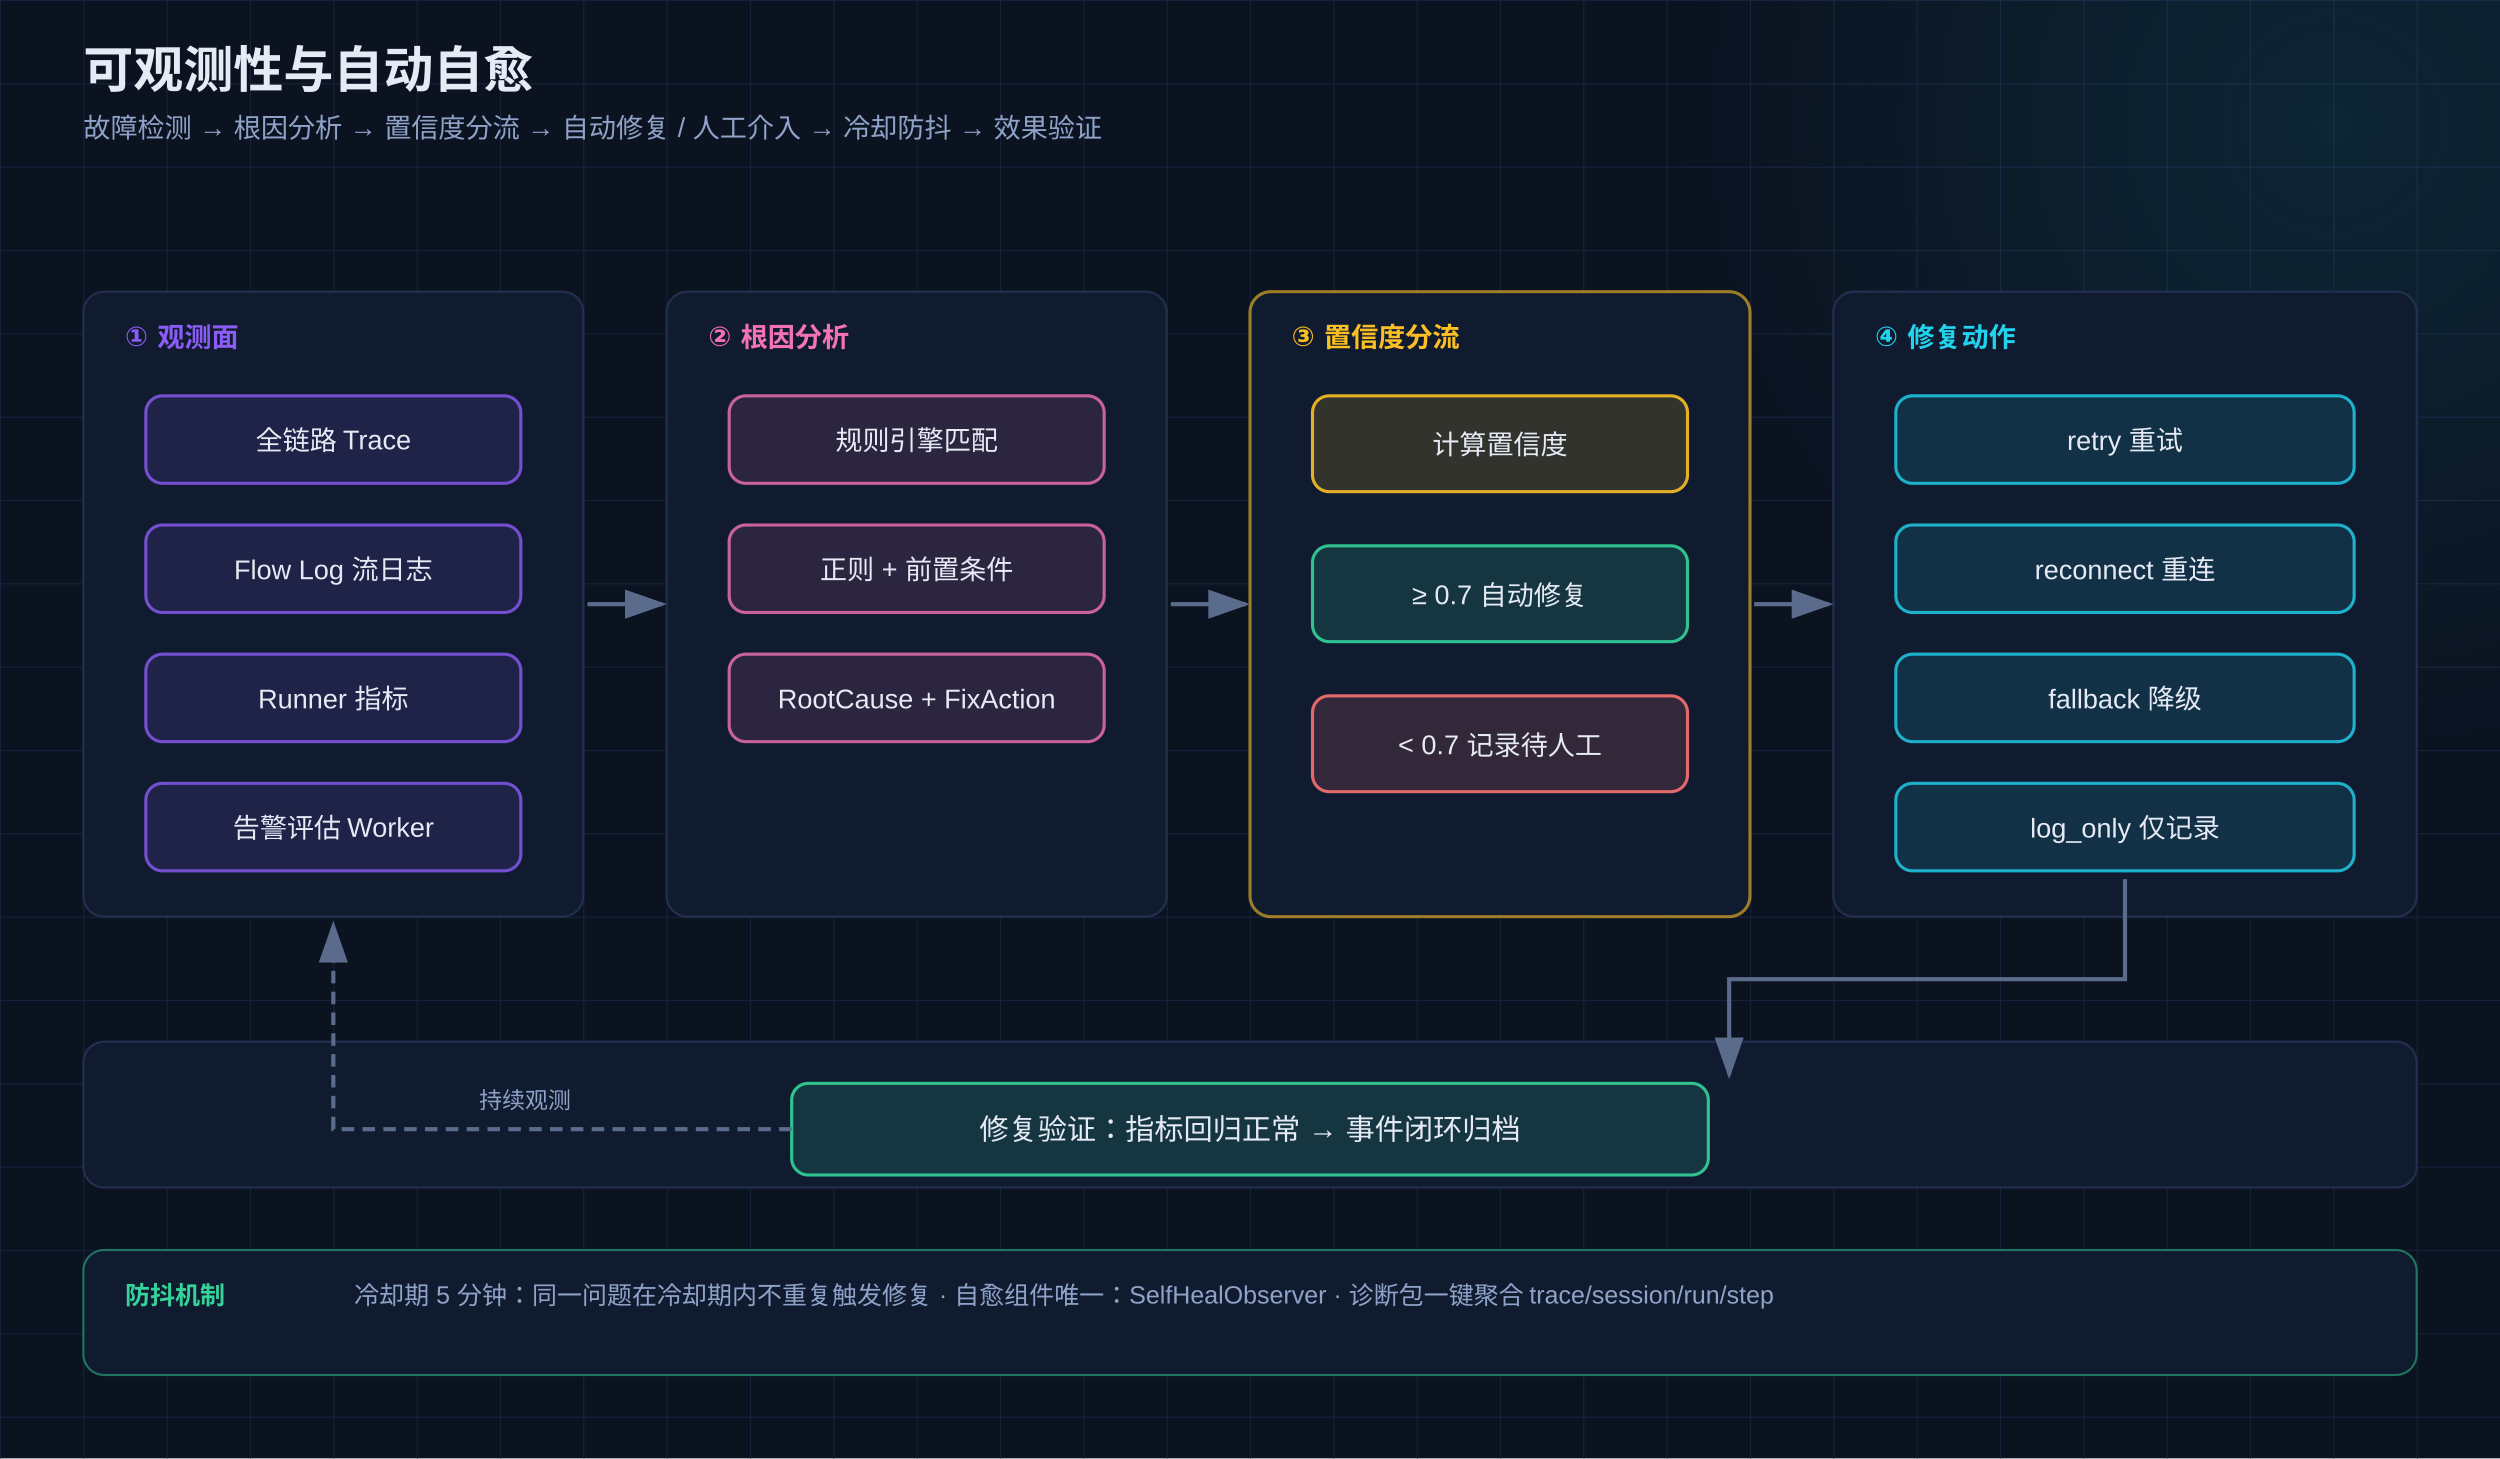
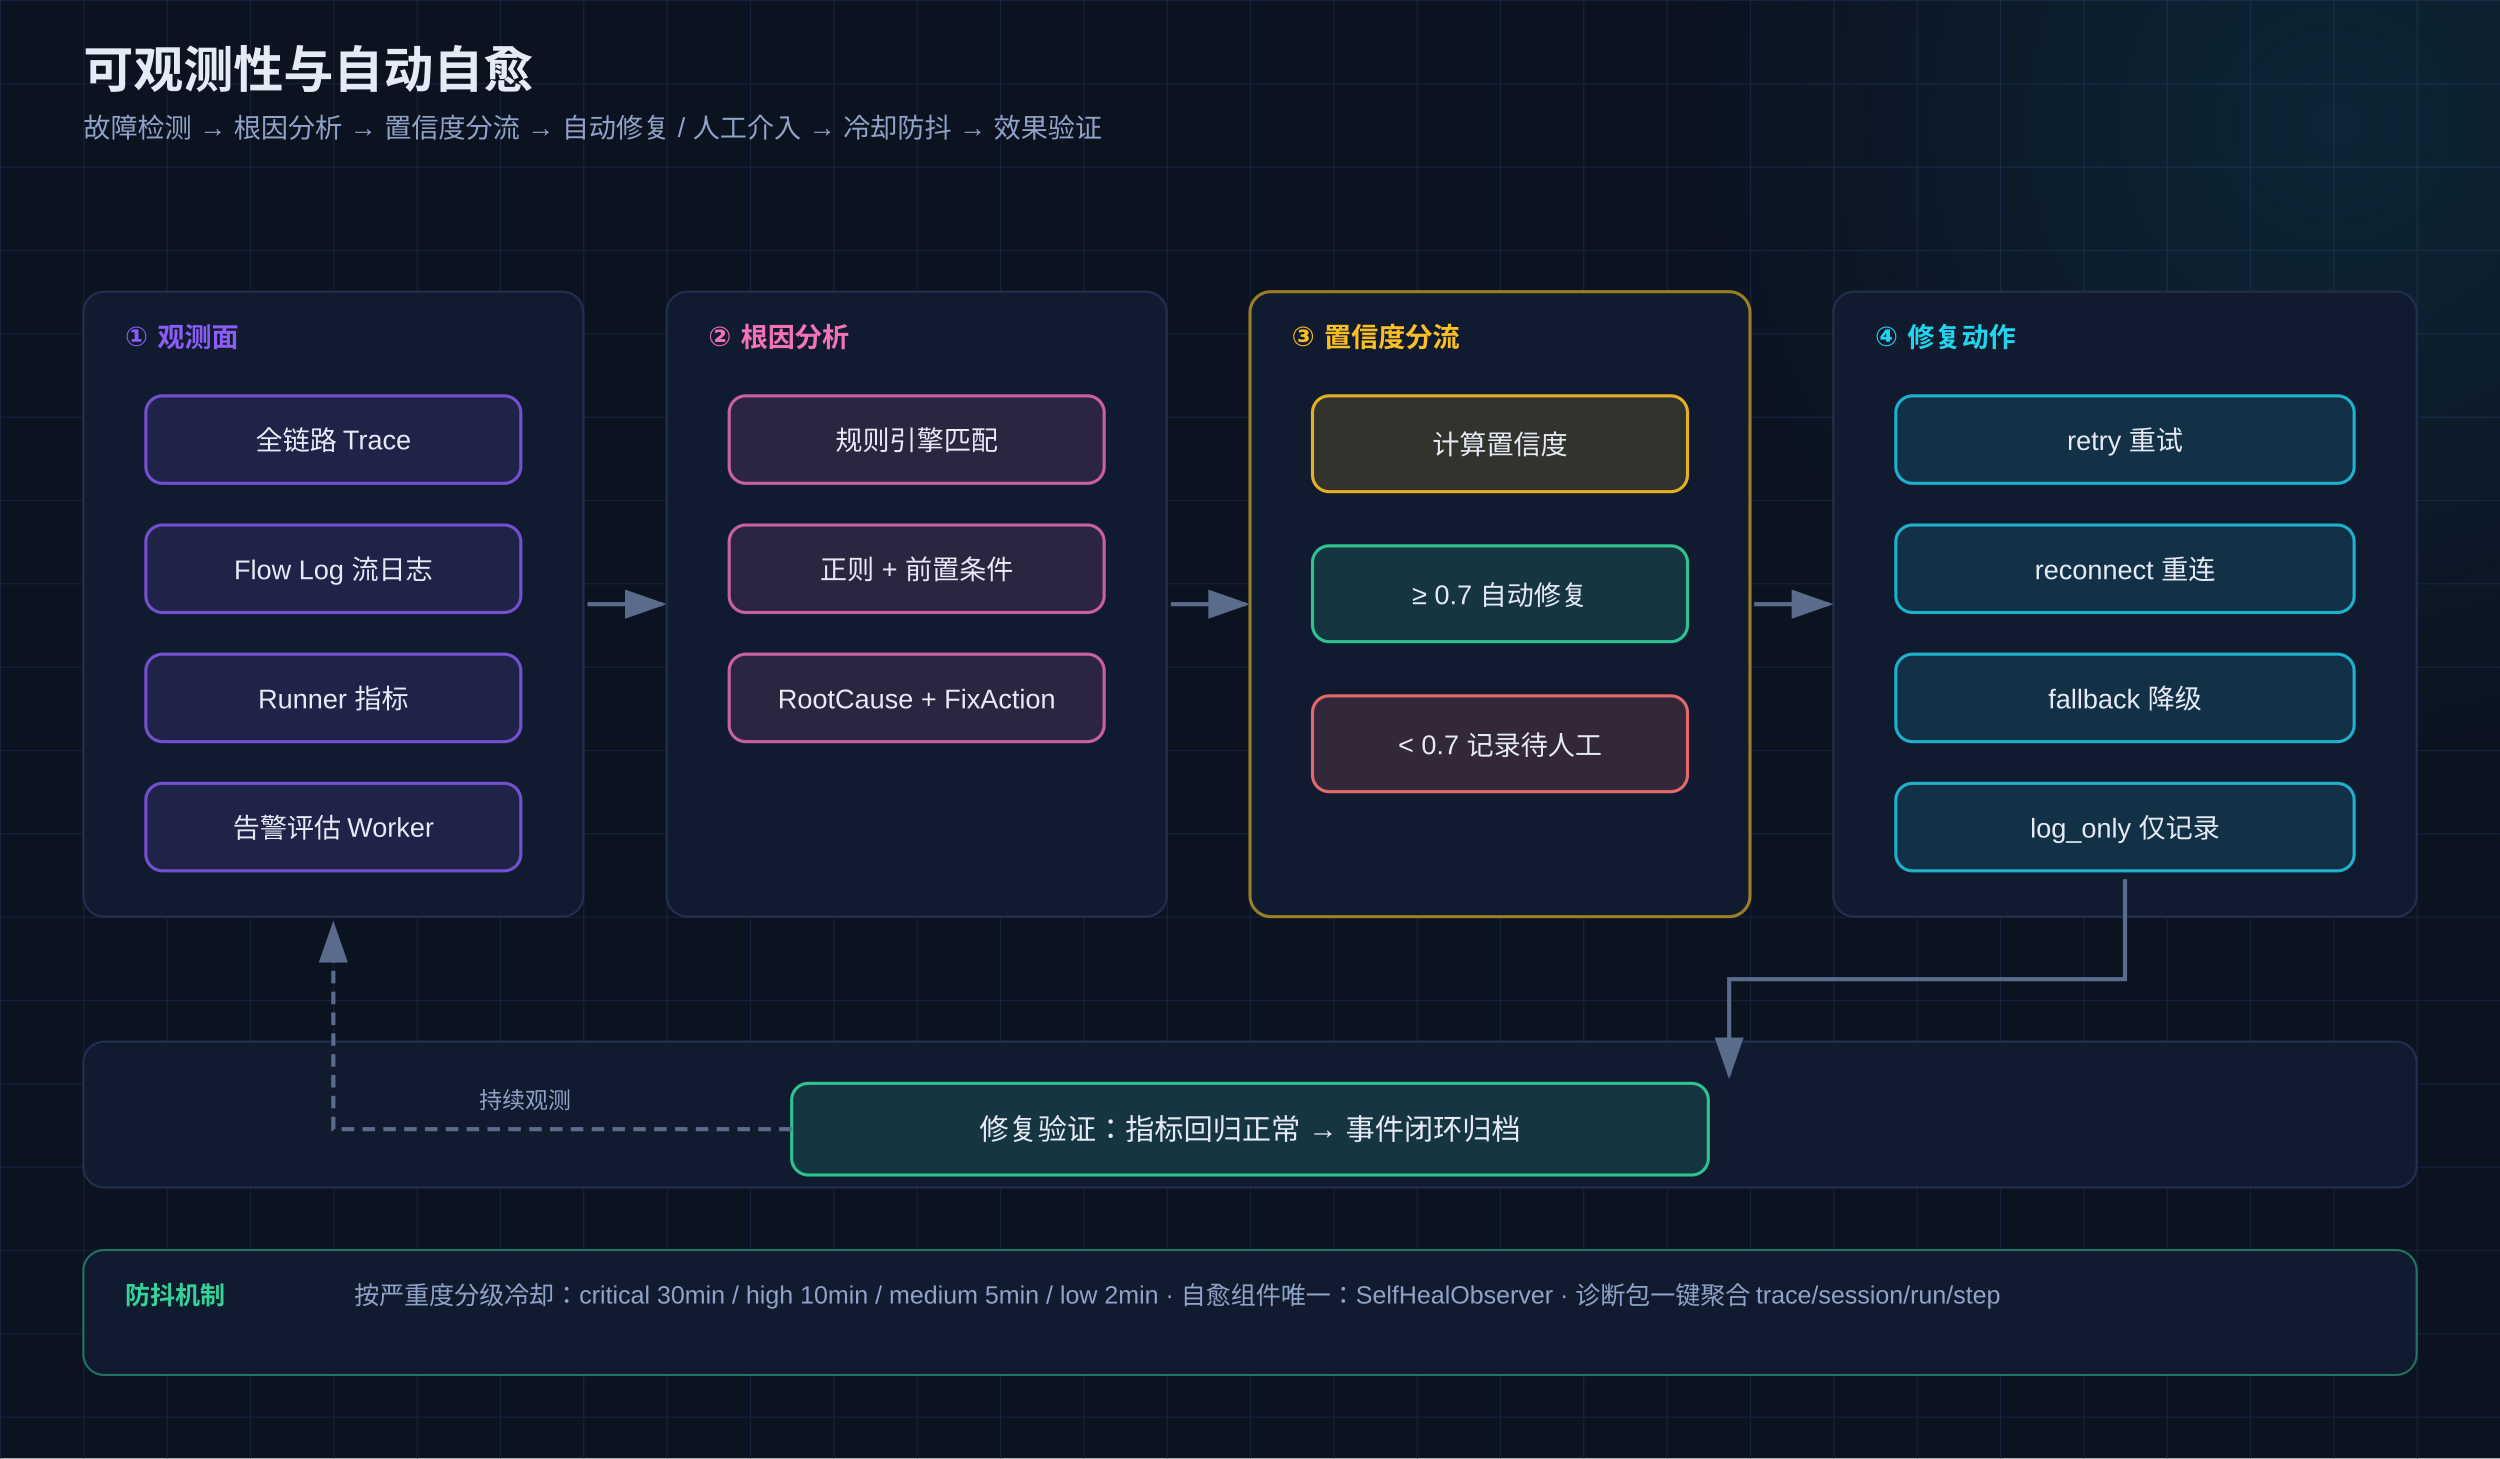
<svg xmlns="http://www.w3.org/2000/svg" viewBox="0 0 1200 700" width="1200" height="700">
  <defs>
    <marker id="arrowhead" markerWidth="10" markerHeight="7" refX="9" refY="3.5" orient="auto">
      <polygon points="0 0, 10 3.5, 0 7" fill="#5B6B8C" />
    </marker>
    <radialGradient id="glowCyan" cx="50%" cy="50%" r="50%">
      <stop offset="0%" stop-color="#22D3EE" stop-opacity="0.10" />
      <stop offset="100%" stop-color="#22D3EE" stop-opacity="0" />
    </radialGradient>
    <pattern id="grid" width="40" height="40" patternUnits="userSpaceOnUse">
      <path d="M 40 0 L 0 0 0 40" fill="none" stroke="#16223C" stroke-width="1" />
    </pattern>
  </defs>
  <g id="background">
    <rect x="0" y="0" width="1200" height="700" fill="#0B1220" />
    <rect x="0" y="0" width="1200" height="700" fill="url(#grid)" />
    <circle cx="1120" cy="60" r="320" fill="url(#glowCyan)" />
  </g>
  <g id="containers">
    <rect x="40" y="140" width="240" height="300" rx="10" fill="#101B30" stroke="#22304F" stroke-width="1" />
    <rect x="320" y="140" width="240" height="300" rx="10" fill="#101B30" stroke="#22304F" stroke-width="1" />
    <rect x="600" y="140" width="240" height="300" rx="10" fill="#101B30" stroke="#FBBF24" stroke-opacity="0.6" stroke-width="1.5" />
    <rect x="880" y="140" width="280" height="300" rx="10" fill="#101B30" stroke="#22304F" stroke-width="1" />
    <rect x="40" y="500" width="1120" height="70" rx="10" fill="#101B30" stroke="#22304F" stroke-width="1" />
    <rect x="40" y="600" width="1120" height="60" rx="10" fill="#101B30" stroke="#34D399" stroke-opacity="0.5" stroke-width="1" />
  </g>
  <g id="nodes">
    <rect x="70" y="190" width="180" height="42" rx="8" fill="#8B5CF6" fill-opacity="0.12" stroke="#8B5CF6" stroke-opacity="0.8" stroke-width="1.5" />
    <rect x="70" y="252" width="180" height="42" rx="8" fill="#8B5CF6" fill-opacity="0.12" stroke="#8B5CF6" stroke-opacity="0.8" stroke-width="1.5" />
    <rect x="70" y="314" width="180" height="42" rx="8" fill="#8B5CF6" fill-opacity="0.12" stroke="#8B5CF6" stroke-opacity="0.8" stroke-width="1.5" />
    <rect x="70" y="376" width="180" height="42" rx="8" fill="#8B5CF6" fill-opacity="0.12" stroke="#8B5CF6" stroke-opacity="0.8" stroke-width="1.5" />
    <rect x="350" y="190" width="180" height="42" rx="8" fill="#F472B6" fill-opacity="0.12" stroke="#F472B6" stroke-opacity="0.8" stroke-width="1.5" />
    <rect x="350" y="252" width="180" height="42" rx="8" fill="#F472B6" fill-opacity="0.12" stroke="#F472B6" stroke-opacity="0.8" stroke-width="1.5" />
    <rect x="350" y="314" width="180" height="42" rx="8" fill="#F472B6" fill-opacity="0.12" stroke="#F472B6" stroke-opacity="0.8" stroke-width="1.5" />
    <rect x="630" y="190" width="180" height="46" rx="8" fill="#FBBF24" fill-opacity="0.15" stroke="#FBBF24" stroke-opacity="0.9" stroke-width="1.5" />
    <rect x="630" y="262" width="180" height="46" rx="8" fill="#34D399" fill-opacity="0.15" stroke="#34D399" stroke-opacity="0.9" stroke-width="1.5" />
    <rect x="630" y="334" width="180" height="46" rx="8" fill="#F87171" fill-opacity="0.15" stroke="#F87171" stroke-opacity="0.9" stroke-width="1.5" />
    <rect x="910" y="190" width="220" height="42" rx="8" fill="#22D3EE" fill-opacity="0.12" stroke="#22D3EE" stroke-opacity="0.8" stroke-width="1.5" />
    <rect x="910" y="252" width="220" height="42" rx="8" fill="#22D3EE" fill-opacity="0.12" stroke="#22D3EE" stroke-opacity="0.8" stroke-width="1.5" />
    <rect x="910" y="314" width="220" height="42" rx="8" fill="#22D3EE" fill-opacity="0.12" stroke="#22D3EE" stroke-opacity="0.8" stroke-width="1.5" />
    <rect x="910" y="376" width="220" height="42" rx="8" fill="#22D3EE" fill-opacity="0.12" stroke="#22D3EE" stroke-opacity="0.8" stroke-width="1.5" />
    <rect x="380" y="520" width="440" height="44" rx="8" fill="#34D399" fill-opacity="0.15" stroke="#34D399" stroke-opacity="0.9" stroke-width="1.5" />
  </g>
  <g id="labels" font-family="Arial, Helvetica, sans-serif">
    <text x="40" y="42" font-size="24" font-weight="bold" fill="#E5EAF5">可观测性与自动自愈</text>
    <text x="40" y="66" font-size="13" fill="#8FA3C8">故障检测 → 根因分析 → 置信度分流 → 自动修复 / 人工介入 → 冷却防抖 → 效果验证</text>
    <text x="60" y="166" font-size="13" font-weight="bold" fill="#8B5CF6">① 观测面</text>
    <text x="160" y="216" font-size="13" fill="#E5EAF5" text-anchor="middle">全链路 Trace</text>
    <text x="160" y="278" font-size="13" fill="#E5EAF5" text-anchor="middle">Flow Log 流日志</text>
    <text x="160" y="340" font-size="13" fill="#E5EAF5" text-anchor="middle">Runner 指标</text>
    <text x="160" y="402" font-size="13" fill="#E5EAF5" text-anchor="middle">告警评估 Worker</text>
    <text x="340" y="166" font-size="13" font-weight="bold" fill="#F472B6">② 根因分析</text>
    <text x="440" y="216" font-size="13" fill="#E5EAF5" text-anchor="middle">规则引擎匹配</text>
    <text x="440" y="278" font-size="13" fill="#E5EAF5" text-anchor="middle">正则 + 前置条件</text>
    <text x="440" y="340" font-size="13" fill="#E5EAF5" text-anchor="middle">RootCause + FixAction</text>
    <text x="620" y="166" font-size="13" font-weight="bold" fill="#FBBF24">③ 置信度分流</text>
    <text x="720" y="218" font-size="13" fill="#E5EAF5" text-anchor="middle">计算置信度</text>
    <text x="720" y="290" font-size="13" fill="#E5EAF5" text-anchor="middle">≥ 0.7 自动修复</text>
    <text x="720" y="362" font-size="13" fill="#E5EAF5" text-anchor="middle">&lt; 0.7 记录待人工</text>
    <text x="900" y="166" font-size="13" font-weight="bold" fill="#22D3EE">④ 修复动作</text>
    <text x="1020" y="216" font-size="13" fill="#E5EAF5" text-anchor="middle">retry 重试</text>
    <text x="1020" y="278" font-size="13" fill="#E5EAF5" text-anchor="middle">reconnect 重连</text>
    <text x="1020" y="340" font-size="13" fill="#E5EAF5" text-anchor="middle">fallback 降级</text>
    <text x="1020" y="402" font-size="13" fill="#E5EAF5" text-anchor="middle">log_only 仅记录</text>
    <text x="600" y="547" font-size="14" fill="#E5EAF5" text-anchor="middle">修复验证：指标回归正常 → 事件闭环归档</text>
    <text x="60" y="626" font-size="12" font-weight="bold" fill="#34D399">防抖机制</text>
-     <text x="170" y="626" font-size="12" fill="#8FA3C8">冷却期 5 分钟：同一问题在冷却期内不重复触发修复 · 自愈组件唯一：SelfHealObserver · 诊断包一键聚合 trace/session/run/step</text>
+     <text x="170" y="626" font-size="12" fill="#8FA3C8">按严重度分级冷却：critical 30min / high 10min / medium 5min / low 2min · 自愈组件唯一：SelfHealObserver · 诊断包一键聚合 trace/session/run/step</text>
  </g>
  <g id="connections">
    <line x1="282" y1="290" x2="318" y2="290" stroke="#5B6B8C" stroke-width="2" marker-end="url(#arrowhead)" />
    <line x1="562" y1="290" x2="598" y2="290" stroke="#5B6B8C" stroke-width="2" marker-end="url(#arrowhead)" />
    <line x1="842" y1="290" x2="878" y2="290" stroke="#5B6B8C" stroke-width="2" marker-end="url(#arrowhead)" />
    <path d="M 1020 422 L 1020 470 L 830 470 L 830 516" fill="none" stroke="#5B6B8C" stroke-width="2" marker-end="url(#arrowhead)" />
    <path d="M 380 542 L 160 542 L 160 444" fill="none" stroke="#5B6B8C" stroke-width="2" stroke-dasharray="6,4" marker-end="url(#arrowhead)" />
    <text x="230" y="532" font-size="11" fill="#8FA3C8" font-family="Arial, Helvetica, sans-serif">持续观测</text>
  </g>
</svg>
